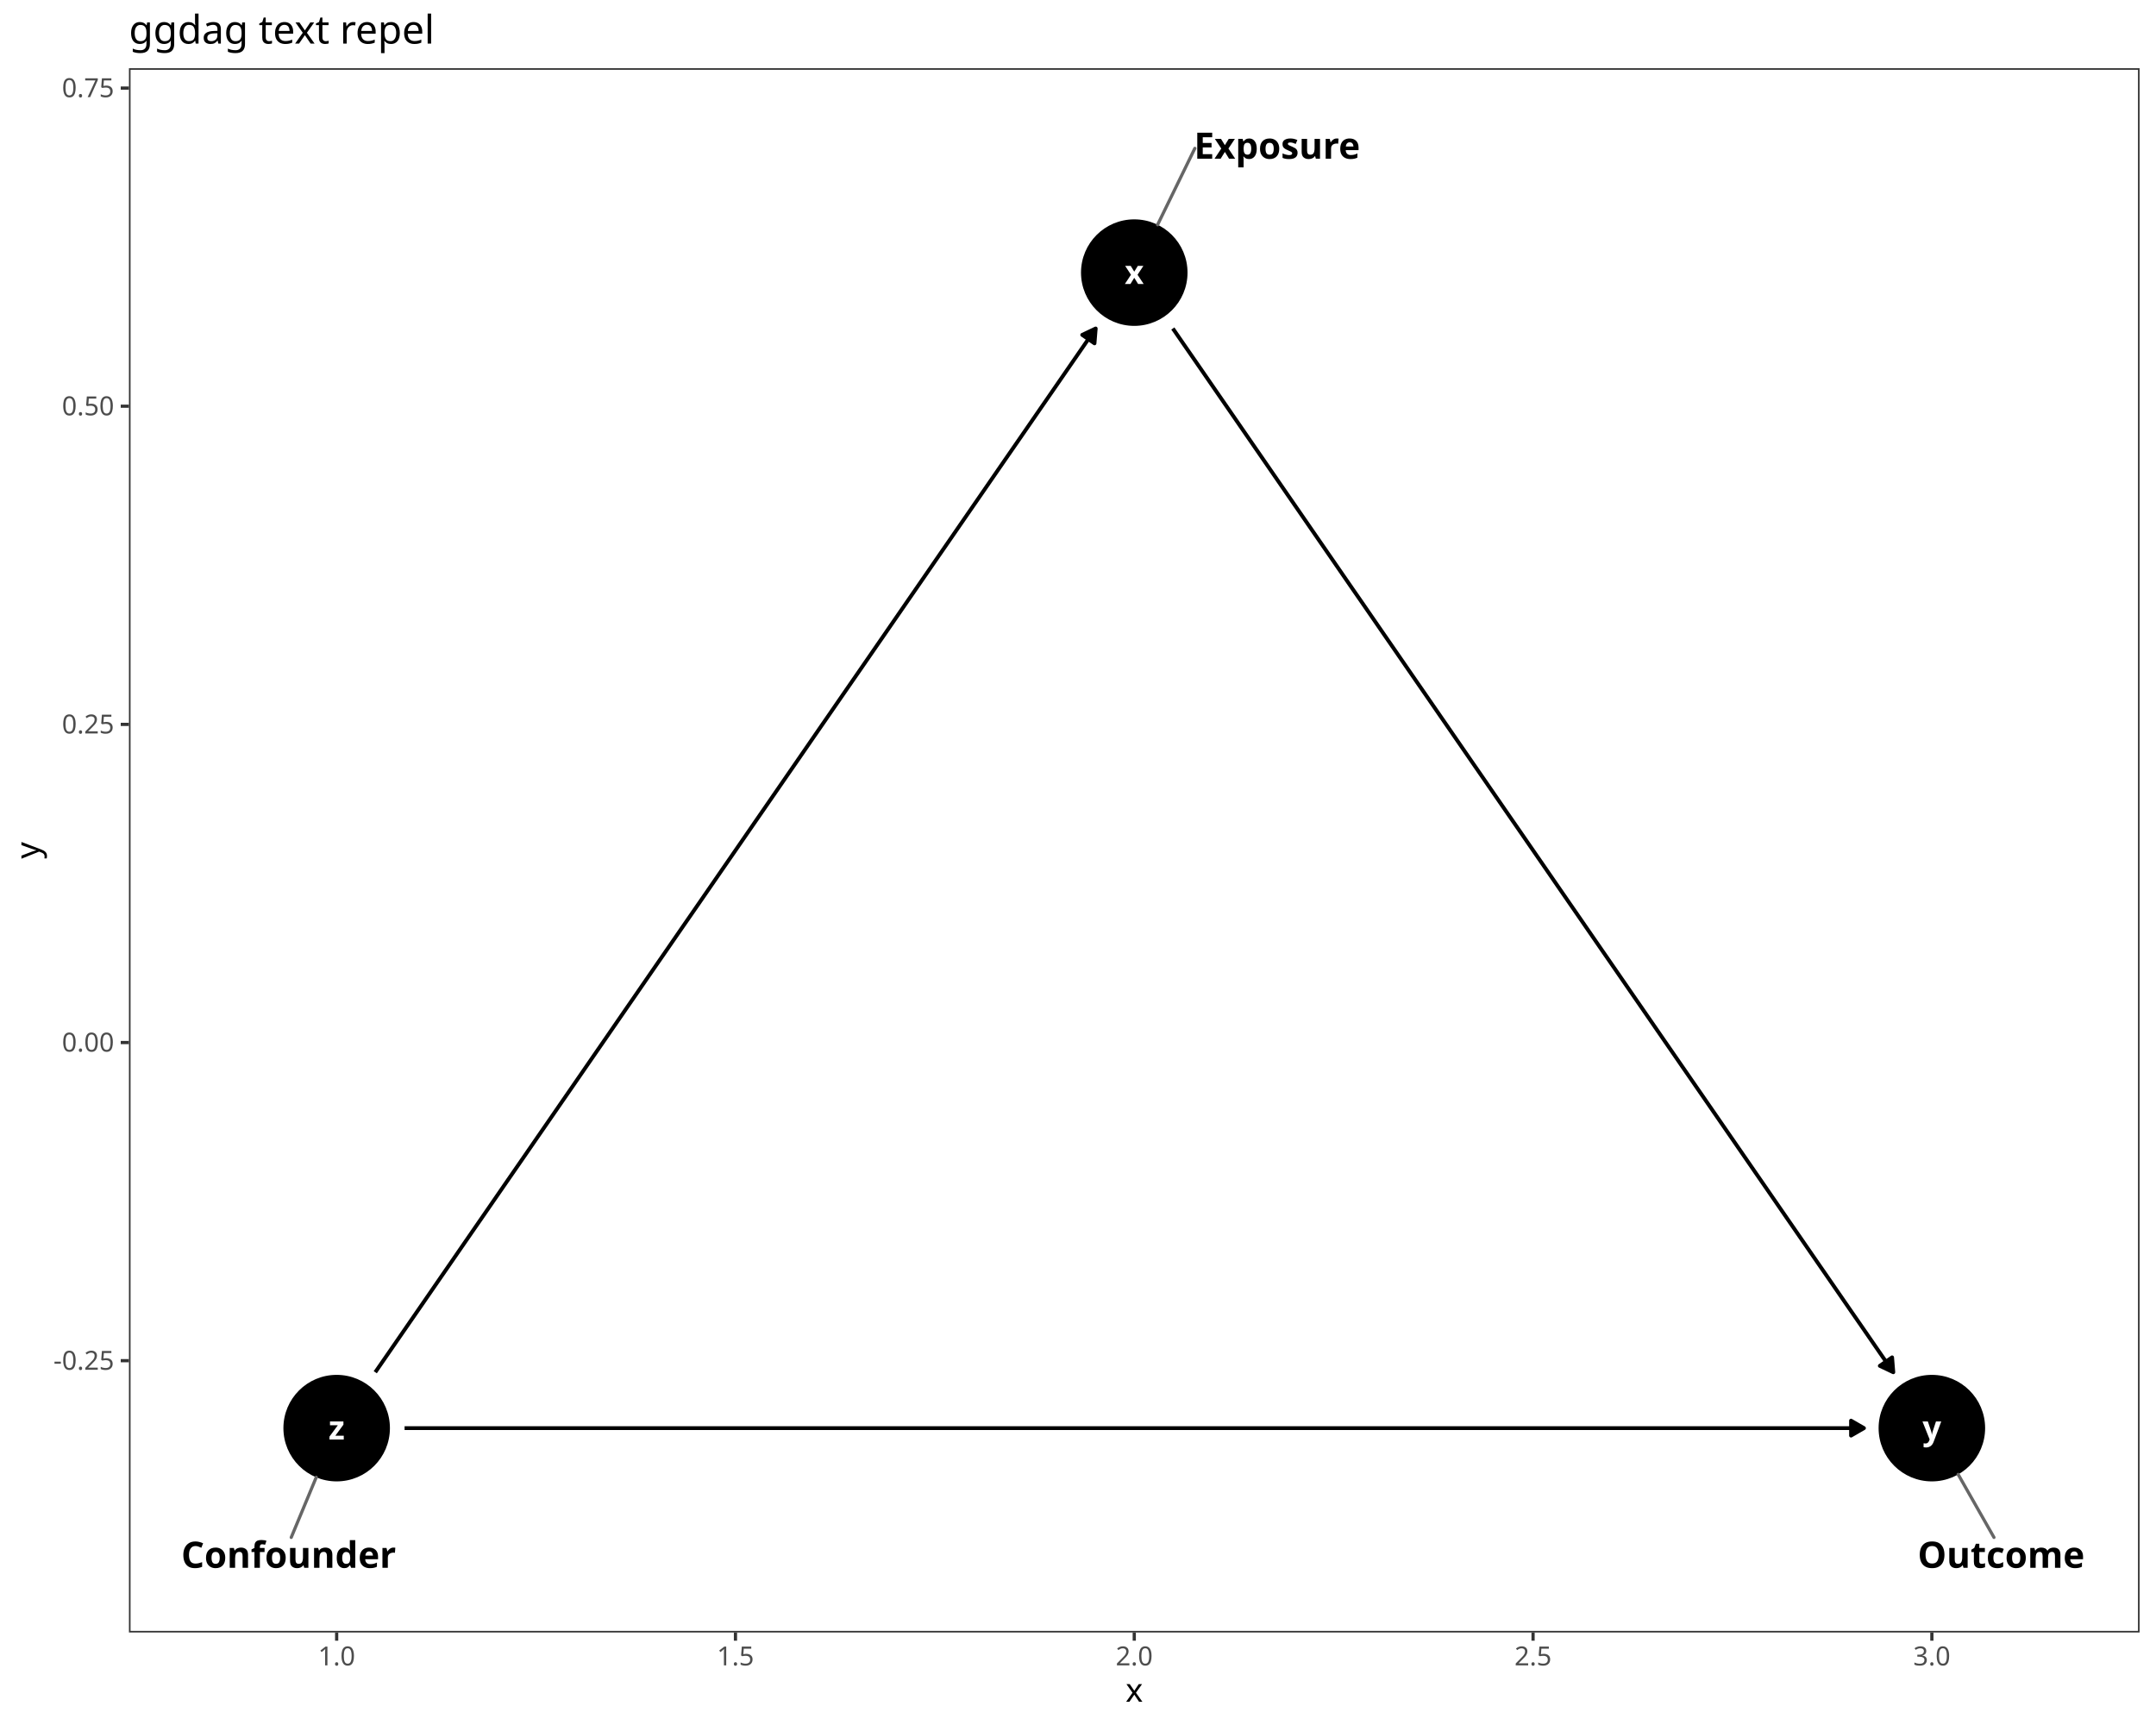
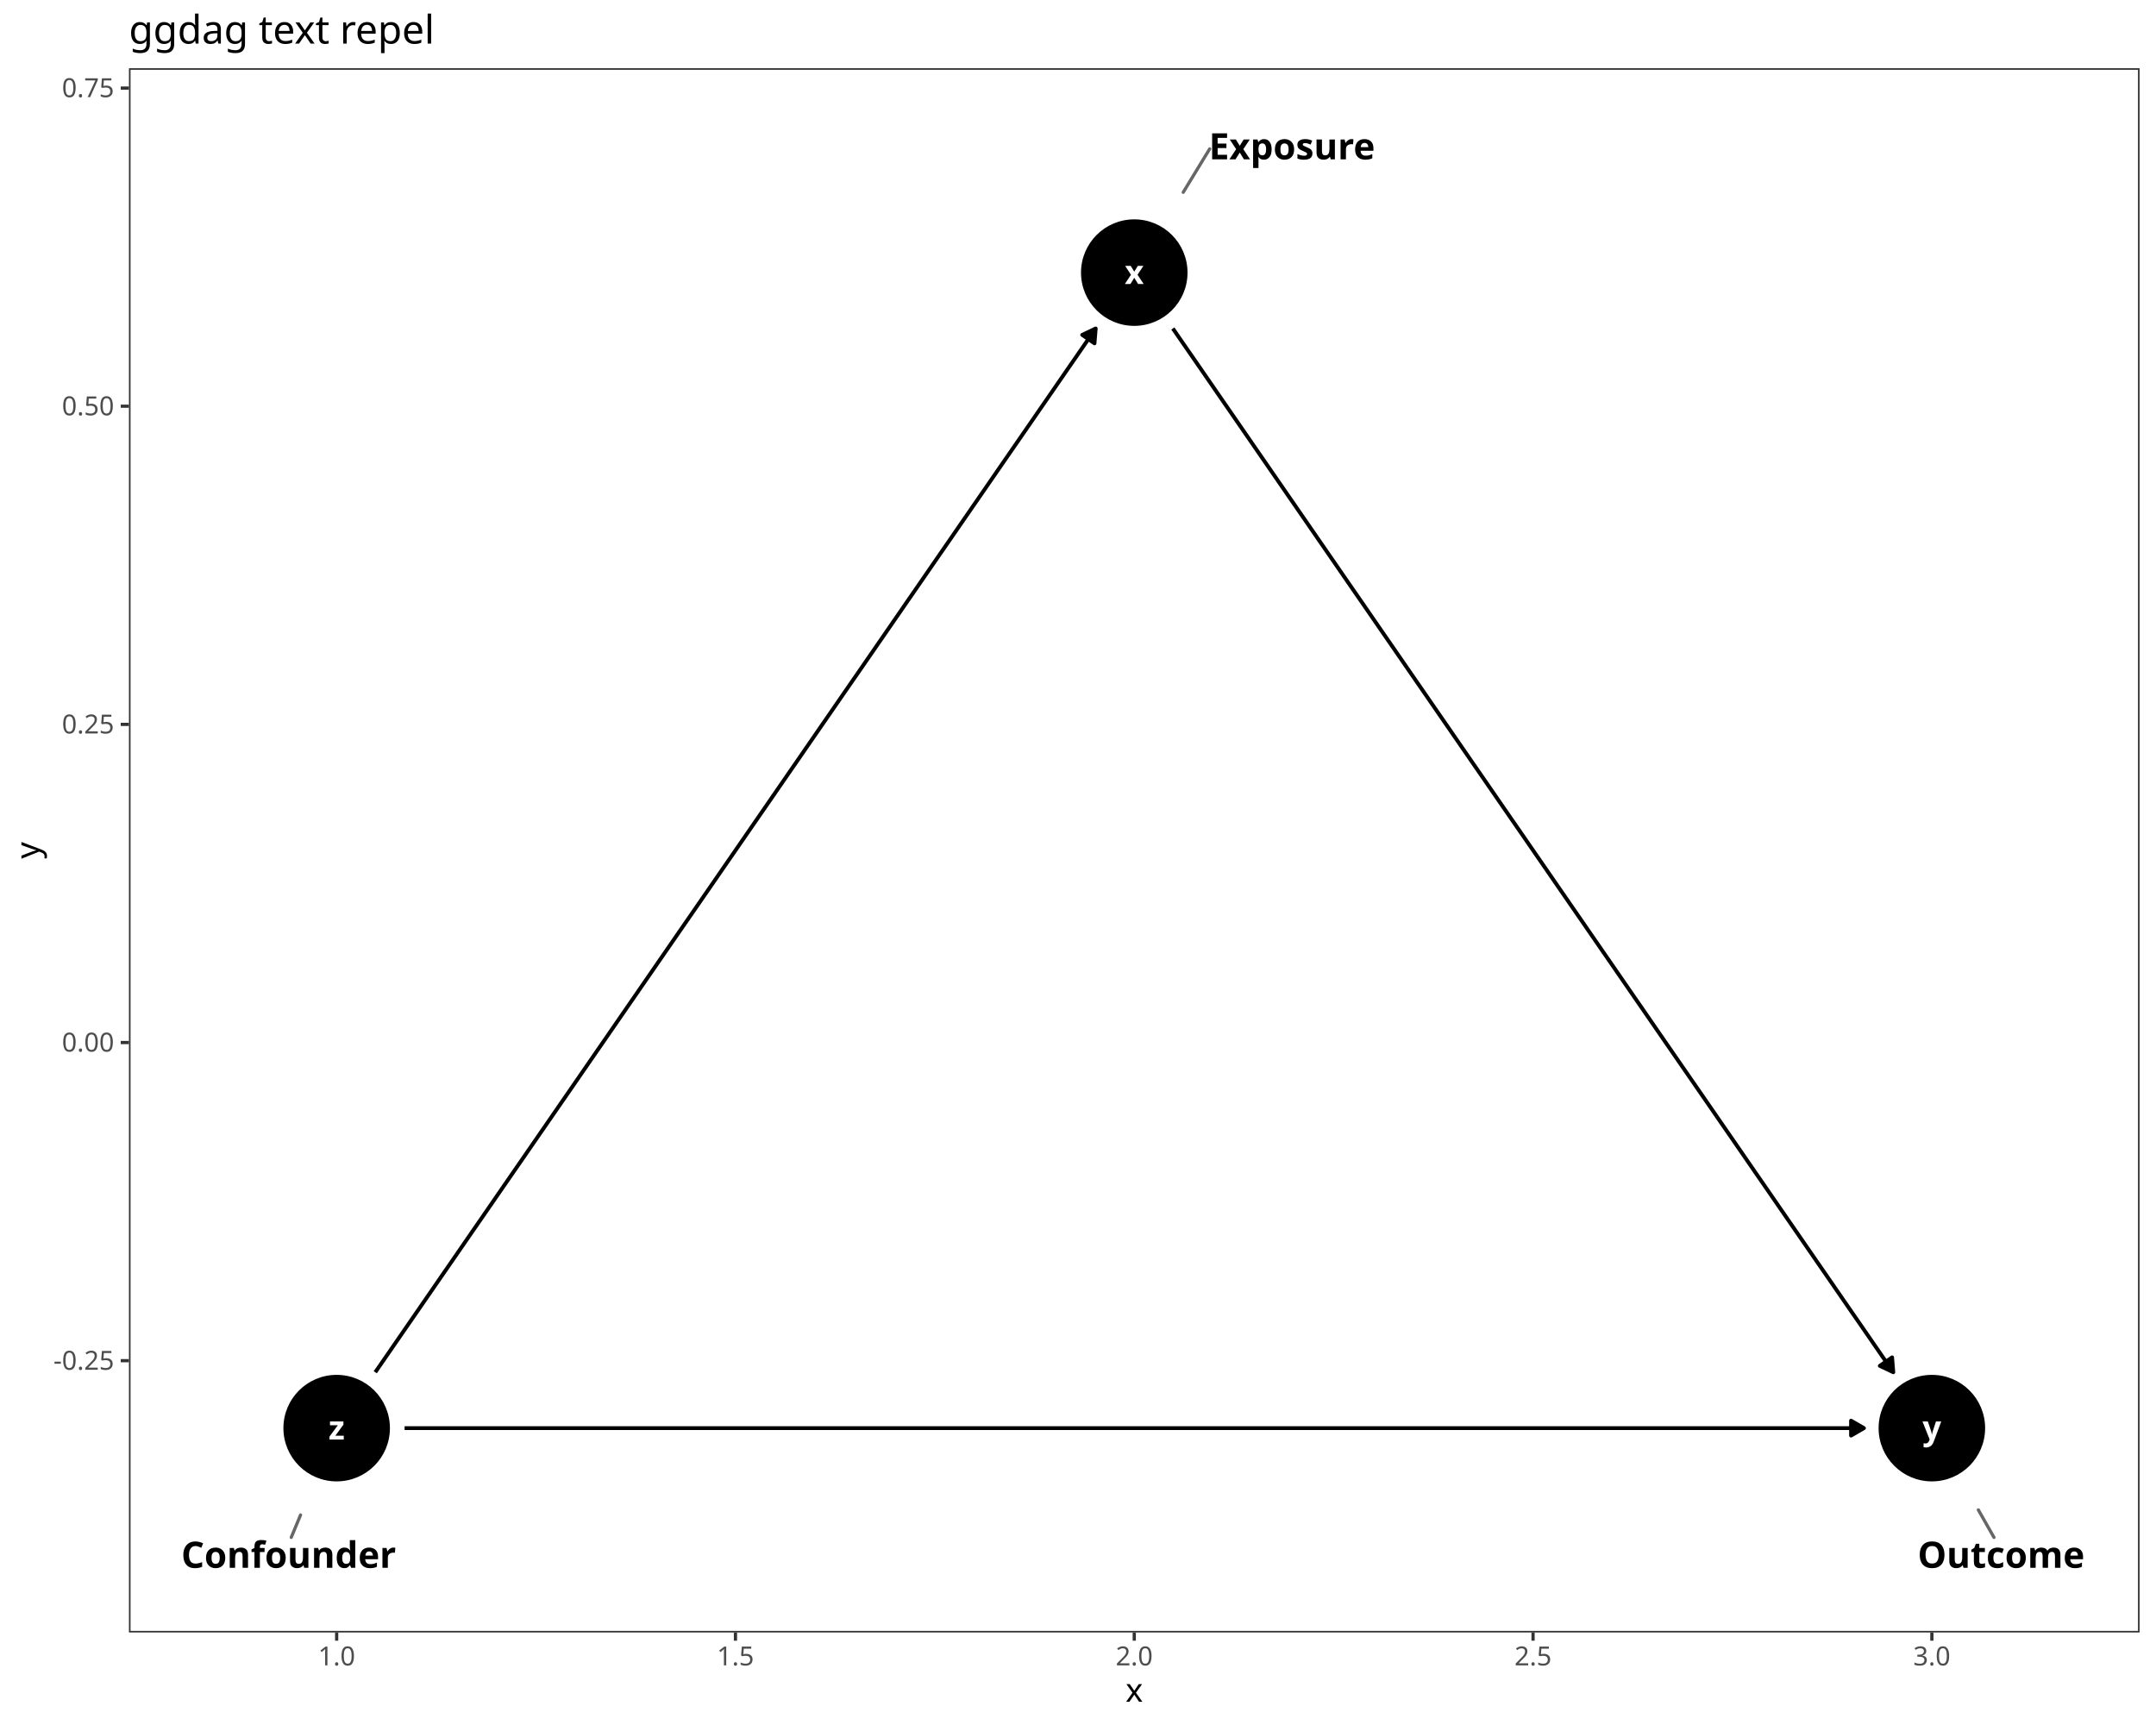
<svg xmlns="http://www.w3.org/2000/svg" class="svglite" data-engine-version="2.0" width="720.00pt" height="576.00pt" viewBox="0 0 720.00 576.00">
  <defs>
    <style type="text/css">
    .svglite line, .svglite polyline, .svglite polygon, .svglite path, .svglite rect, .svglite circle {
      fill: none;
      stroke: #000000;
      stroke-linecap: round;
      stroke-linejoin: round;
      stroke-miterlimit: 10.00;
    }
  </style>
  </defs>
  <rect width="100%" height="100%" style="stroke: none; fill: #FFFFFF;" />
  <defs>
    <clipPath id="cpMC4wMHw3MjAuMDB8MC4wMHw1NzYuMDA=">
      <rect x="0.00" y="0.00" width="720.00" height="576.00" />
    </clipPath>
  </defs>
  <g clip-path="url(#cpMC4wMHw3MjAuMDB8MC4wMHw1NzYuMDA=)">
    <rect x="0.00" y="0.00" width="720.00" height="576.00" style="stroke-width: 1.07; stroke: #FFFFFF; fill: #FFFFFF;" />
  </g>
  <defs>
    <clipPath id="cpNDMuMDZ8NzE0LjUyfDIyLjc4fDU0NS4xMQ==">
      <rect x="43.06" y="22.78" width="671.46" height="522.33" />
    </clipPath>
  </defs>
  <g clip-path="url(#cpNDMuMDZ8NzE0LjUyfDIyLjc4fDU0NS4xMQ==)">
    <rect x="43.06" y="22.78" width="671.46" height="522.33" style="stroke-width: 1.07; stroke: none; fill: #FFFFFF;" />
    <circle cx="378.79" cy="91.03" r="17.43" style="stroke-width: 0.71; fill: #000000;" />
    <circle cx="645.15" cy="476.87" r="17.43" style="stroke-width: 0.71; fill: #000000;" />
    <circle cx="112.43" cy="476.87" r="17.43" style="stroke-width: 0.71; fill: #000000;" />
    <polyline points="391.67,109.69 392.24,110.51 394.93,114.41 397.63,118.31 400.32,122.20 403.01,126.10 405.70,130.00 408.39,133.90 411.08,137.79 413.77,141.69 416.46,145.59 419.15,149.49 421.84,153.38 424.53,157.28 427.22,161.18 429.91,165.08 432.60,168.97 435.29,172.87 437.98,176.77 440.67,180.67 443.36,184.56 446.05,188.46 448.74,192.36 451.43,196.26 454.13,200.15 456.82,204.05 459.51,207.95 462.20,211.85 464.89,215.74 467.58,219.64 470.27,223.54 472.96,227.44 475.65,231.33 478.34,235.23 481.03,239.13 483.72,243.02 486.41,246.92 489.10,250.82 491.79,254.72 494.48,258.61 497.17,262.51 499.86,266.41 502.55,270.31 505.24,274.20 507.94,278.10 510.63,282.00 513.32,285.90 516.01,289.79 518.70,293.69 521.39,297.59 524.08,301.49 526.77,305.38 529.46,309.28 532.15,313.18 534.84,317.08 537.53,320.97 540.22,324.87 542.91,328.77 545.60,332.67 548.29,336.56 550.98,340.46 553.67,344.36 556.36,348.26 559.05,352.15 561.74,356.05 564.44,359.95 567.13,363.85 569.82,367.74 572.51,371.64 575.20,375.54 577.89,379.43 580.58,383.33 583.27,387.23 585.96,391.13 588.65,395.02 591.34,398.92 594.03,402.82 596.72,406.72 599.41,410.61 602.10,414.51 604.79,418.41 607.48,422.31 610.17,426.20 612.86,430.10 615.55,434.00 618.24,437.90 620.94,441.79 623.63,445.69 626.32,449.59 629.01,453.49 631.70,457.38 632.27,458.21 " style="stroke-width: 1.28; stroke-linecap: butt;" />
    <polygon points="627.77,456.07 632.27,458.21 631.87,453.24 " style="stroke-width: 1.28; stroke-linecap: butt; fill: #000000;" />
    <polyline points="125.32,458.21 125.89,457.38 128.58,453.49 131.27,449.59 133.96,445.69 136.65,441.79 139.34,437.90 142.03,434.00 144.72,430.10 147.41,426.20 150.10,422.31 152.79,418.41 155.48,414.51 158.17,410.61 160.86,406.72 163.55,402.82 166.24,398.92 168.93,395.02 171.62,391.13 174.32,387.23 177.01,383.33 179.70,379.43 182.39,375.54 185.08,371.64 187.77,367.74 190.46,363.85 193.15,359.95 195.84,356.05 198.53,352.15 201.22,348.26 203.91,344.36 206.60,340.46 209.29,336.56 211.98,332.67 214.67,328.77 217.36,324.87 220.05,320.97 222.74,317.08 225.43,313.18 228.12,309.28 230.82,305.38 233.51,301.49 236.20,297.59 238.89,293.69 241.58,289.79 244.27,285.90 246.96,282.00 249.65,278.10 252.34,274.20 255.03,270.31 257.72,266.41 260.41,262.51 263.10,258.61 265.79,254.72 268.48,250.82 271.17,246.92 273.86,243.02 276.55,239.13 279.24,235.23 281.93,231.33 284.62,227.44 287.32,223.54 290.01,219.64 292.70,215.74 295.39,211.85 298.08,207.95 300.77,204.05 303.46,200.15 306.15,196.26 308.84,192.36 311.53,188.46 314.22,184.56 316.91,180.67 319.60,176.77 322.29,172.87 324.98,168.97 327.67,165.08 330.36,161.18 333.05,157.28 335.74,153.38 338.43,149.49 341.13,145.59 343.82,141.69 346.51,137.79 349.20,133.90 351.89,130.00 354.58,126.10 357.27,122.20 359.96,118.31 362.65,114.41 365.34,110.51 365.91,109.69 " style="stroke-width: 1.28; stroke-linecap: butt;" />
    <polygon points="365.51,114.65 365.91,109.69 361.41,111.82 " style="stroke-width: 1.28; stroke-linecap: butt; fill: #000000;" />
    <polyline points="135.11,476.87 139.34,476.87 144.72,476.87 150.10,476.87 155.48,476.87 160.86,476.87 166.24,476.87 171.62,476.87 177.01,476.87 182.39,476.87 187.77,476.87 193.15,476.87 198.53,476.87 203.91,476.87 209.29,476.87 214.67,476.87 220.05,476.87 225.43,476.87 230.82,476.87 236.20,476.87 241.58,476.87 246.96,476.87 252.34,476.87 257.72,476.87 263.10,476.87 268.48,476.87 273.86,476.87 279.24,476.87 284.62,476.87 290.01,476.87 295.39,476.87 300.77,476.87 306.15,476.87 311.53,476.87 316.91,476.87 322.29,476.87 327.67,476.87 333.05,476.87 338.43,476.87 343.82,476.87 349.20,476.87 354.58,476.87 359.96,476.87 365.34,476.87 370.72,476.87 376.10,476.87 381.48,476.87 386.86,476.87 392.24,476.87 397.63,476.87 403.01,476.87 408.39,476.87 413.77,476.87 419.15,476.87 424.53,476.87 429.91,476.87 435.29,476.87 440.67,476.87 446.05,476.87 451.43,476.87 456.82,476.87 462.20,476.87 467.58,476.87 472.96,476.87 478.34,476.87 483.72,476.87 489.10,476.87 494.48,476.87 499.86,476.87 505.24,476.87 510.63,476.87 516.01,476.87 521.39,476.87 526.77,476.87 532.15,476.87 537.53,476.87 542.91,476.87 548.29,476.87 553.67,476.87 559.05,476.87 564.44,476.87 569.82,476.87 575.20,476.87 580.58,476.87 585.96,476.87 591.34,476.87 596.72,476.87 602.10,476.87 607.48,476.87 612.86,476.87 618.24,476.87 622.47,476.87 " style="stroke-width: 1.28; stroke-linecap: butt;" />
    <polygon points="618.16,479.36 622.47,476.87 618.16,474.38 " style="stroke-width: 1.28; stroke-linecap: butt; fill: #000000;" />
    <text x="378.79" y="94.82" text-anchor="middle" style="font-size: 11.04px; font-weight: bold; fill: #FFFFFF; font-family: sans;" textLength="5.52px" lengthAdjust="spacingAndGlyphs">x</text>
    <text x="645.15" y="480.67" text-anchor="middle" style="font-size: 11.04px; font-weight: bold; fill: #FFFFFF; font-family: sans;" textLength="5.52px" lengthAdjust="spacingAndGlyphs">y</text>
    <text x="112.43" y="480.67" text-anchor="middle" style="font-size: 11.04px; font-weight: bold; fill: #FFFFFF; font-family: sans;" textLength="5.52px" lengthAdjust="spacingAndGlyphs">z</text>
-     <line x1="399.02" y1="49.54" x2="386.58" y2="75.05" style="stroke-width: 1.07; stroke: #666666;" />
-     <line x1="665.89" y1="513.36" x2="653.93" y2="492.32" style="stroke-width: 1.07; stroke: #666666;" />
-     <line x1="97.26" y1="513.36" x2="105.61" y2="493.28" style="stroke-width: 1.07; stroke: #666666;" />
-     <text x="426.47" y="52.99" text-anchor="middle" style="font-size: 12.14px; font-weight: bold; font-family: sans;" textLength="51.32px" lengthAdjust="spacingAndGlyphs">Exposure</text>
+     <line x1="403.98" y1="49.71" x2="395.14" y2="64.21" style="stroke-width: 1.07; stroke: #666666;" />
+     <line x1="665.89" y1="513.36" x2="660.67" y2="504.17" style="stroke-width: 1.07; stroke: #666666;" />
+     <line x1="97.26" y1="513.36" x2="100.37" y2="505.87" style="stroke-width: 1.07; stroke: #666666;" />
+     <text x="431.44" y="53.20" text-anchor="middle" style="font-size: 12.14px; font-weight: bold; font-family: sans;" textLength="51.32px" lengthAdjust="spacingAndGlyphs">Exposure</text>
    <text x="668.28" y="523.51" text-anchor="middle" style="font-size: 12.14px; font-weight: bold; font-family: sans;" textLength="49.28px" lengthAdjust="spacingAndGlyphs">Outcome</text>
    <text x="96.40" y="523.51" text-anchor="middle" style="font-size: 12.14px; font-weight: bold; font-family: sans;" textLength="63.47px" lengthAdjust="spacingAndGlyphs">Confounder</text>
    <rect x="43.06" y="22.78" width="671.46" height="522.33" style="stroke-width: 1.07; stroke: #333333;" />
  </g>
  <g clip-path="url(#cpMC4wMHw3MjAuMDB8MC4wMHw1NzYuMDA=)">
    <text x="38.13" y="457.38" text-anchor="end" style="font-size: 8.80px; fill: #4D4D4D; font-family: sans;" textLength="20.06px" lengthAdjust="spacingAndGlyphs">-0.25</text>
    <text x="38.13" y="351.14" text-anchor="end" style="font-size: 8.80px; fill: #4D4D4D; font-family: sans;" textLength="17.13px" lengthAdjust="spacingAndGlyphs">0.00</text>
    <text x="38.13" y="244.91" text-anchor="end" style="font-size: 8.80px; fill: #4D4D4D; font-family: sans;" textLength="17.13px" lengthAdjust="spacingAndGlyphs">0.25</text>
    <text x="38.13" y="138.67" text-anchor="end" style="font-size: 8.80px; fill: #4D4D4D; font-family: sans;" textLength="17.13px" lengthAdjust="spacingAndGlyphs">0.50</text>
    <text x="38.13" y="32.44" text-anchor="end" style="font-size: 8.80px; fill: #4D4D4D; font-family: sans;" textLength="17.13px" lengthAdjust="spacingAndGlyphs">0.75</text>
    <polyline points="40.32,454.35 43.06,454.35 " style="stroke-width: 1.07; stroke: #333333; stroke-linecap: butt;" />
    <polyline points="40.32,348.11 43.06,348.11 " style="stroke-width: 1.07; stroke: #333333; stroke-linecap: butt;" />
    <polyline points="40.32,241.88 43.06,241.88 " style="stroke-width: 1.07; stroke: #333333; stroke-linecap: butt;" />
    <polyline points="40.32,135.64 43.06,135.64 " style="stroke-width: 1.07; stroke: #333333; stroke-linecap: butt;" />
    <polyline points="40.32,29.41 43.06,29.41 " style="stroke-width: 1.07; stroke: #333333; stroke-linecap: butt;" />
    <polyline points="112.43,547.85 112.43,545.11 " style="stroke-width: 1.07; stroke: #333333; stroke-linecap: butt;" />
    <polyline points="245.61,547.85 245.61,545.11 " style="stroke-width: 1.07; stroke: #333333; stroke-linecap: butt;" />
    <polyline points="378.79,547.85 378.79,545.11 " style="stroke-width: 1.07; stroke: #333333; stroke-linecap: butt;" />
    <polyline points="511.97,547.85 511.97,545.11 " style="stroke-width: 1.07; stroke: #333333; stroke-linecap: butt;" />
    <polyline points="645.15,547.85 645.15,545.11 " style="stroke-width: 1.07; stroke: #333333; stroke-linecap: butt;" />
    <text x="112.43" y="556.10" text-anchor="middle" style="font-size: 8.80px; fill: #4D4D4D; font-family: sans;" textLength="12.23px" lengthAdjust="spacingAndGlyphs">1.0</text>
    <text x="245.61" y="556.10" text-anchor="middle" style="font-size: 8.80px; fill: #4D4D4D; font-family: sans;" textLength="12.23px" lengthAdjust="spacingAndGlyphs">1.5</text>
    <text x="378.79" y="556.10" text-anchor="middle" style="font-size: 8.80px; fill: #4D4D4D; font-family: sans;" textLength="12.23px" lengthAdjust="spacingAndGlyphs">2.0</text>
    <text x="511.97" y="556.10" text-anchor="middle" style="font-size: 8.80px; fill: #4D4D4D; font-family: sans;" textLength="12.23px" lengthAdjust="spacingAndGlyphs">2.5</text>
    <text x="645.15" y="556.10" text-anchor="middle" style="font-size: 8.80px; fill: #4D4D4D; font-family: sans;" textLength="12.23px" lengthAdjust="spacingAndGlyphs">3.0</text>
    <text x="378.79" y="568.24" text-anchor="middle" style="font-size: 11.00px; font-family: sans;" textLength="5.50px" lengthAdjust="spacingAndGlyphs">x</text>
    <text transform="translate(13.05,283.95) rotate(-90)" text-anchor="middle" style="font-size: 11.00px; font-family: sans;" textLength="5.50px" lengthAdjust="spacingAndGlyphs">y</text>
    <text x="43.06" y="14.56" style="font-size: 13.20px; font-family: sans;" textLength="94.68px" lengthAdjust="spacingAndGlyphs">ggdag text repel</text>
  </g>
</svg>
